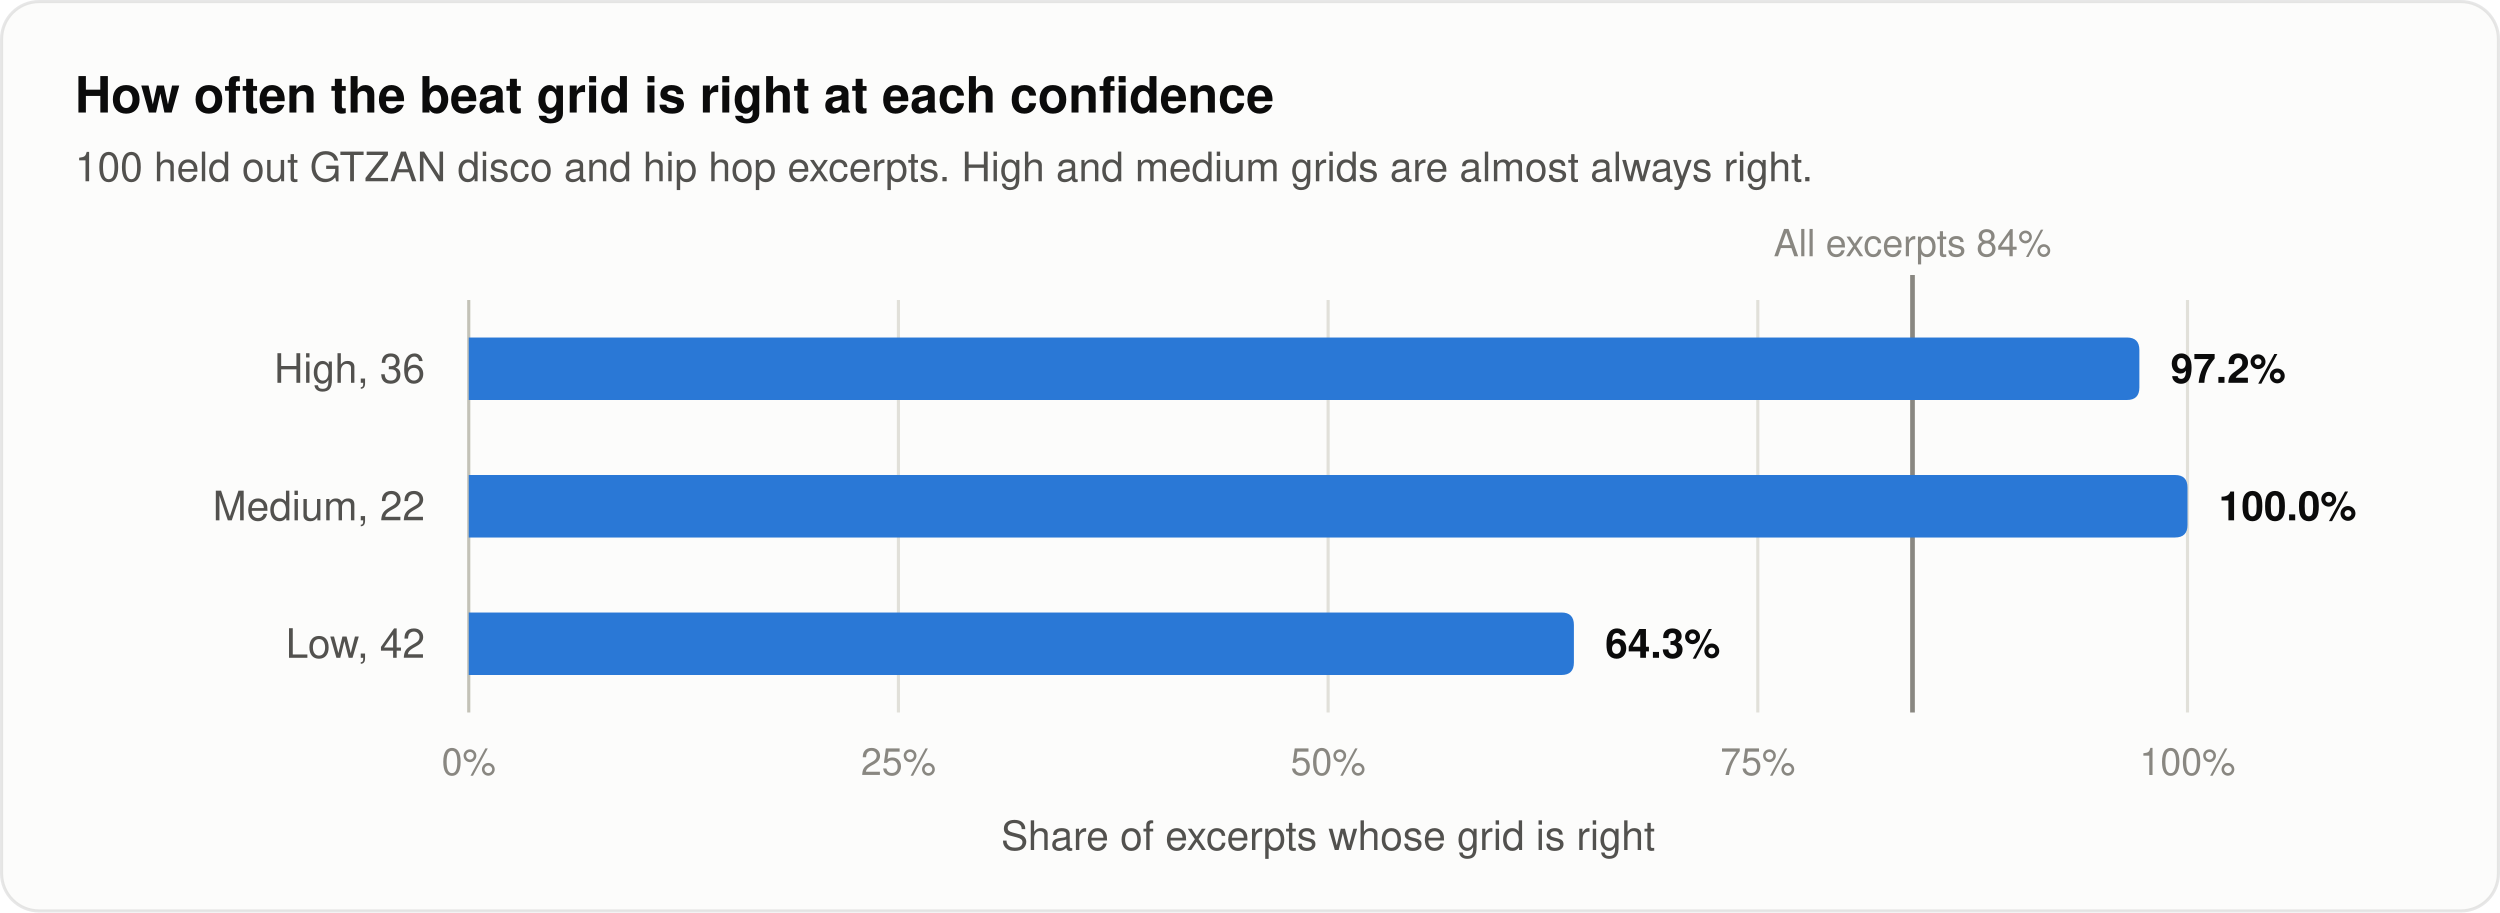
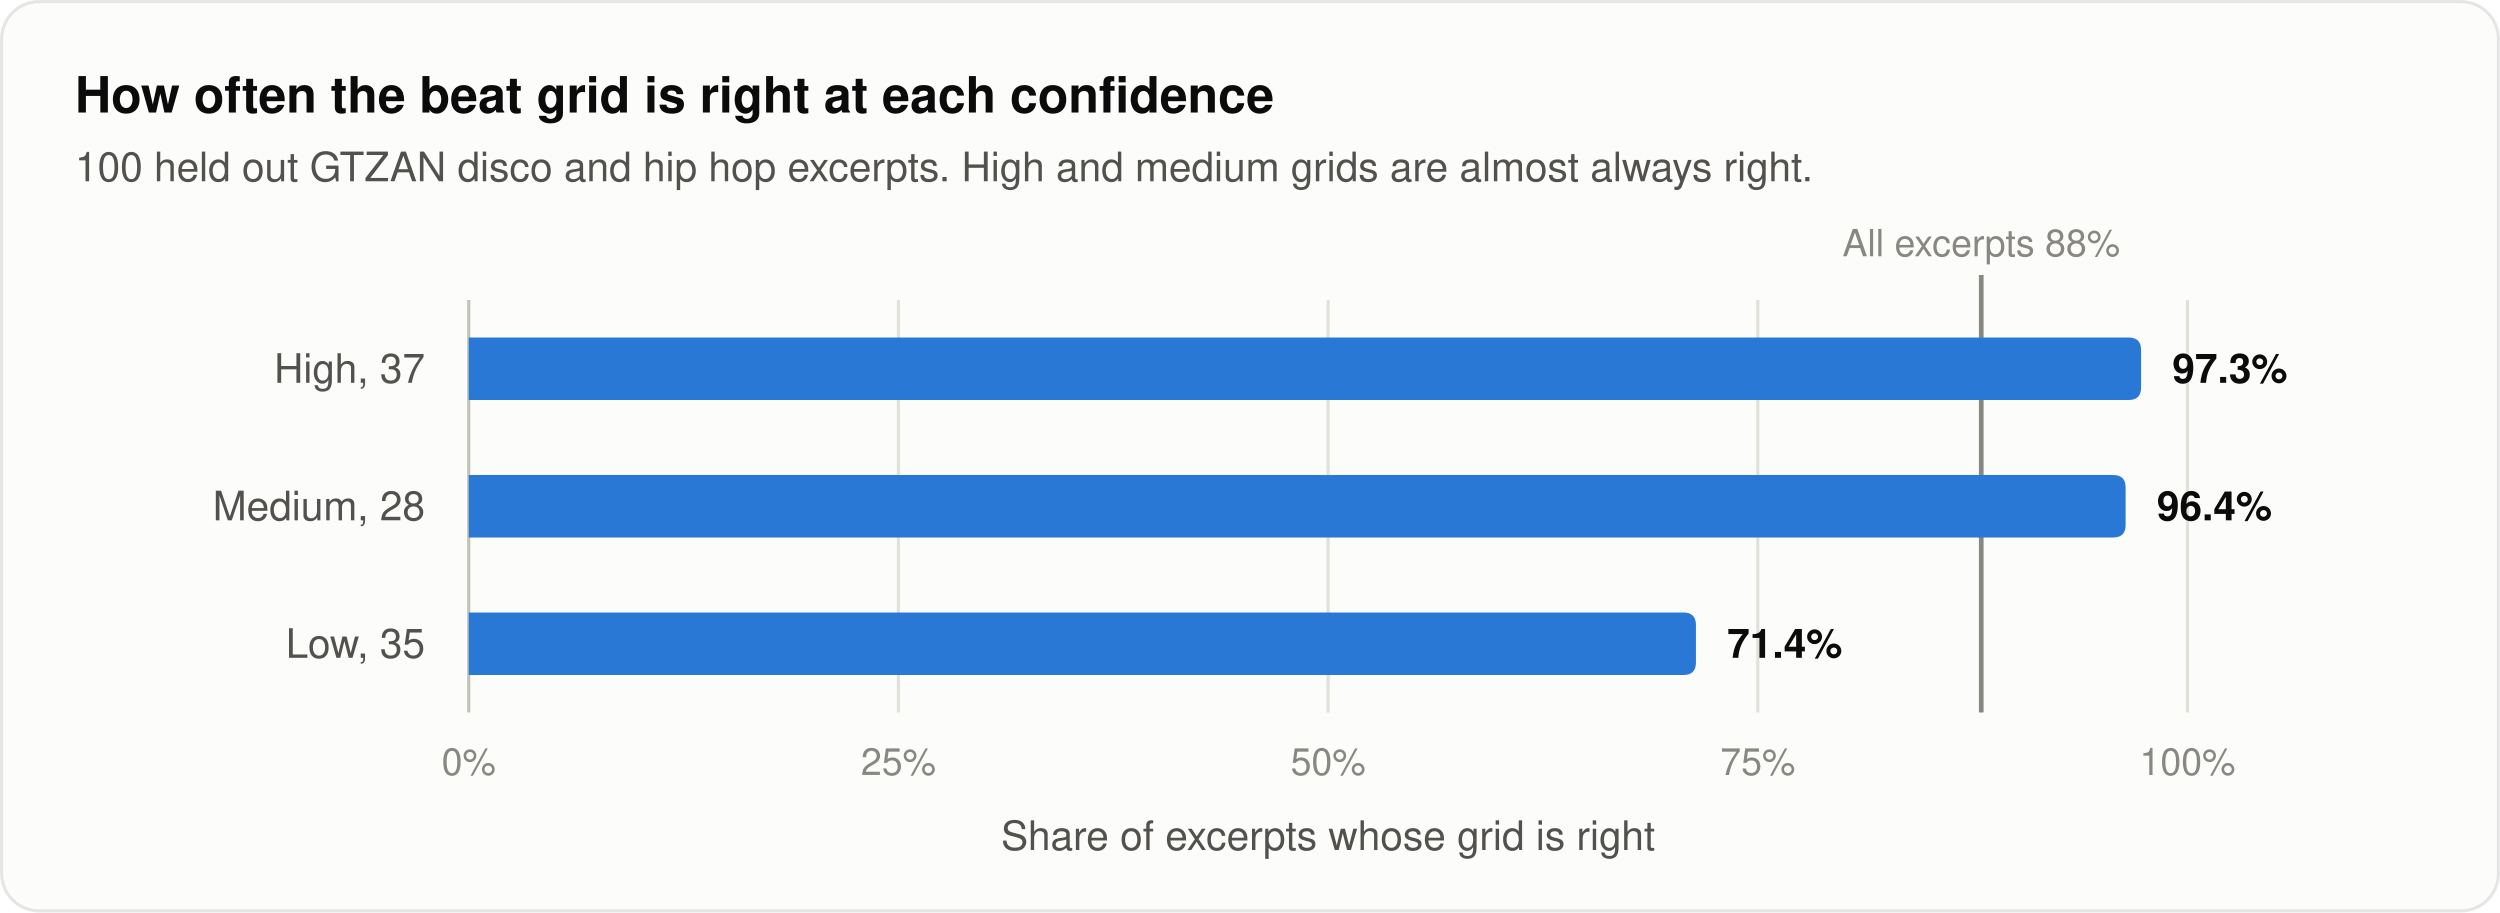
<svg xmlns="http://www.w3.org/2000/svg" width="800" height="292" viewBox="0 0 800 292" role="img" aria-labelledby="chart-title chart-desc" font-family="system-ui, -apple-system, &quot;Segoe UI&quot;, Helvetica, Arial, sans-serif">
  <style>
.surface { fill: #fcfcfb; stroke: rgba(11,11,11,0.10); }
.title { fill: #0b0b0b; font-size: 16px; font-weight: 600; }
.subtitle { fill: #52514e; font-size: 13px; }
.label { fill: #52514e; font-size: 13px; }
.value { fill: #0b0b0b; font-size: 13px; font-weight: 600; }
.tick { fill: #898781; font-size: 12px; font-variant-numeric: tabular-nums; }
.grid { stroke: #e1e0d9; stroke-width: 1; fill: none; }
.axis { stroke: #c3c2b7; stroke-width: 1; fill: none; }
.reference { stroke: #898781; stroke-width: 1.5; fill: none; }
.series-line { stroke: #2a78d6; stroke-width: 2; fill: none; stroke-linejoin: round; stroke-linecap: round; }
.series-fill { fill: #2a78d6; }
.series-wash { fill: #2a78d6; fill-opacity: 0.10; }
.ring { stroke: #fcfcfb; stroke-width: 2; }
@media (prefers-color-scheme: dark) {
  .surface { fill: #1a1a19; stroke: rgba(255,255,255,0.10); }
  .title, .value { fill: #f0efec; }
  .subtitle, .label { fill: #c3c2b7; }
  .grid { stroke: #2c2c2a; }
  .axis { stroke: #383835; }
  .series-line { stroke: #3987e5; }
  .series-fill, .series-wash { fill: #3987e5; }
  .ring { stroke: #1a1a19; }
}
</style>
  <rect x="0.5" y="0.5" width="799" height="291" rx="12" class="surface" />
  <text x="24" y="36" class="title" text-anchor="start">How often the beat grid is right at each confidence</text>
  <text x="24" y="58" class="subtitle" text-anchor="start">100 held out GTZAN disco and hip hop excerpts. High and medium grids are almost always right.</text>
  <line x1="150" y1="96" x2="150" y2="228" class="axis" />
  <text x="150" y="248" class="tick" text-anchor="middle">0%</text>
  <line x1="287.5" y1="96" x2="287.5" y2="228" class="grid" />
  <text x="287.5" y="248" class="tick" text-anchor="middle">25%</text>
  <line x1="425" y1="96" x2="425" y2="228" class="grid" />
  <text x="425" y="248" class="tick" text-anchor="middle">50%</text>
  <line x1="562.5" y1="96" x2="562.5" y2="228" class="grid" />
  <text x="562.5" y="248" class="tick" text-anchor="middle">75%</text>
  <line x1="700" y1="96" x2="700" y2="228" class="grid" />
  <text x="700" y="248" class="tick" text-anchor="middle">100%</text>
-   <line x1="612" y1="88" x2="612" y2="228" class="reference" />
-   <text x="612" y="82" class="tick" text-anchor="middle">All excerpts 84%</text>
+   <line x1="634" y1="88" x2="634" y2="228" class="reference" />
+   <text x="634" y="82" class="tick" text-anchor="middle">All excerpts 88%</text>
  <text x="425" y="272" class="label" text-anchor="middle">Share of excerpts whose grid is right</text>
-   <text x="136" y="122.5" class="label" text-anchor="end">High, 36</text>
-   <path class="series-fill" d="M150,108 H680.6 Q684.6,108 684.6,112 V124 Q684.6,128 680.6,128 H150 Z" />
-   <text x="694.6" y="122.5" class="value" text-anchor="start">97.2%</text>
-   <text x="136" y="166.5" class="label" text-anchor="end">Medium, 22</text>
-   <path class="series-fill" d="M150,152 H696 Q700,152 700,156 V168 Q700,172 696,172 H150 Z" />
-   <text x="710" y="166.5" class="value" text-anchor="start">100.0%</text>
-   <text x="136" y="210.5" class="label" text-anchor="end">Low, 42</text>
-   <path class="series-fill" d="M150,196 H499.65 Q503.65,196 503.65,200 V212 Q503.65,216 499.65,216 H150 Z" />
-   <text x="513.65" y="210.5" class="value" text-anchor="start">64.3%</text>
+   <text x="136" y="122.5" class="label" text-anchor="end">High, 37</text>
+   <path class="series-fill" d="M150,108 H681.15 Q685.15,108 685.15,112 V124 Q685.15,128 681.15,128 H150 Z" />
+   <text x="695.15" y="122.5" class="value" text-anchor="start">97.3%</text>
+   <text x="136" y="166.5" class="label" text-anchor="end">Medium, 28</text>
+   <path class="series-fill" d="M150,152 H676.2 Q680.2,152 680.2,156 V168 Q680.2,172 676.2,172 H150 Z" />
+   <text x="690.2" y="166.5" class="value" text-anchor="start">96.4%</text>
+   <text x="136" y="210.5" class="label" text-anchor="end">Low, 35</text>
+   <path class="series-fill" d="M150,196 H538.7 Q542.7,196 542.7,200 V212 Q542.7,216 538.7,216 H150 Z" />
+   <text x="552.7" y="210.5" class="value" text-anchor="start">71.4%</text>
</svg>
